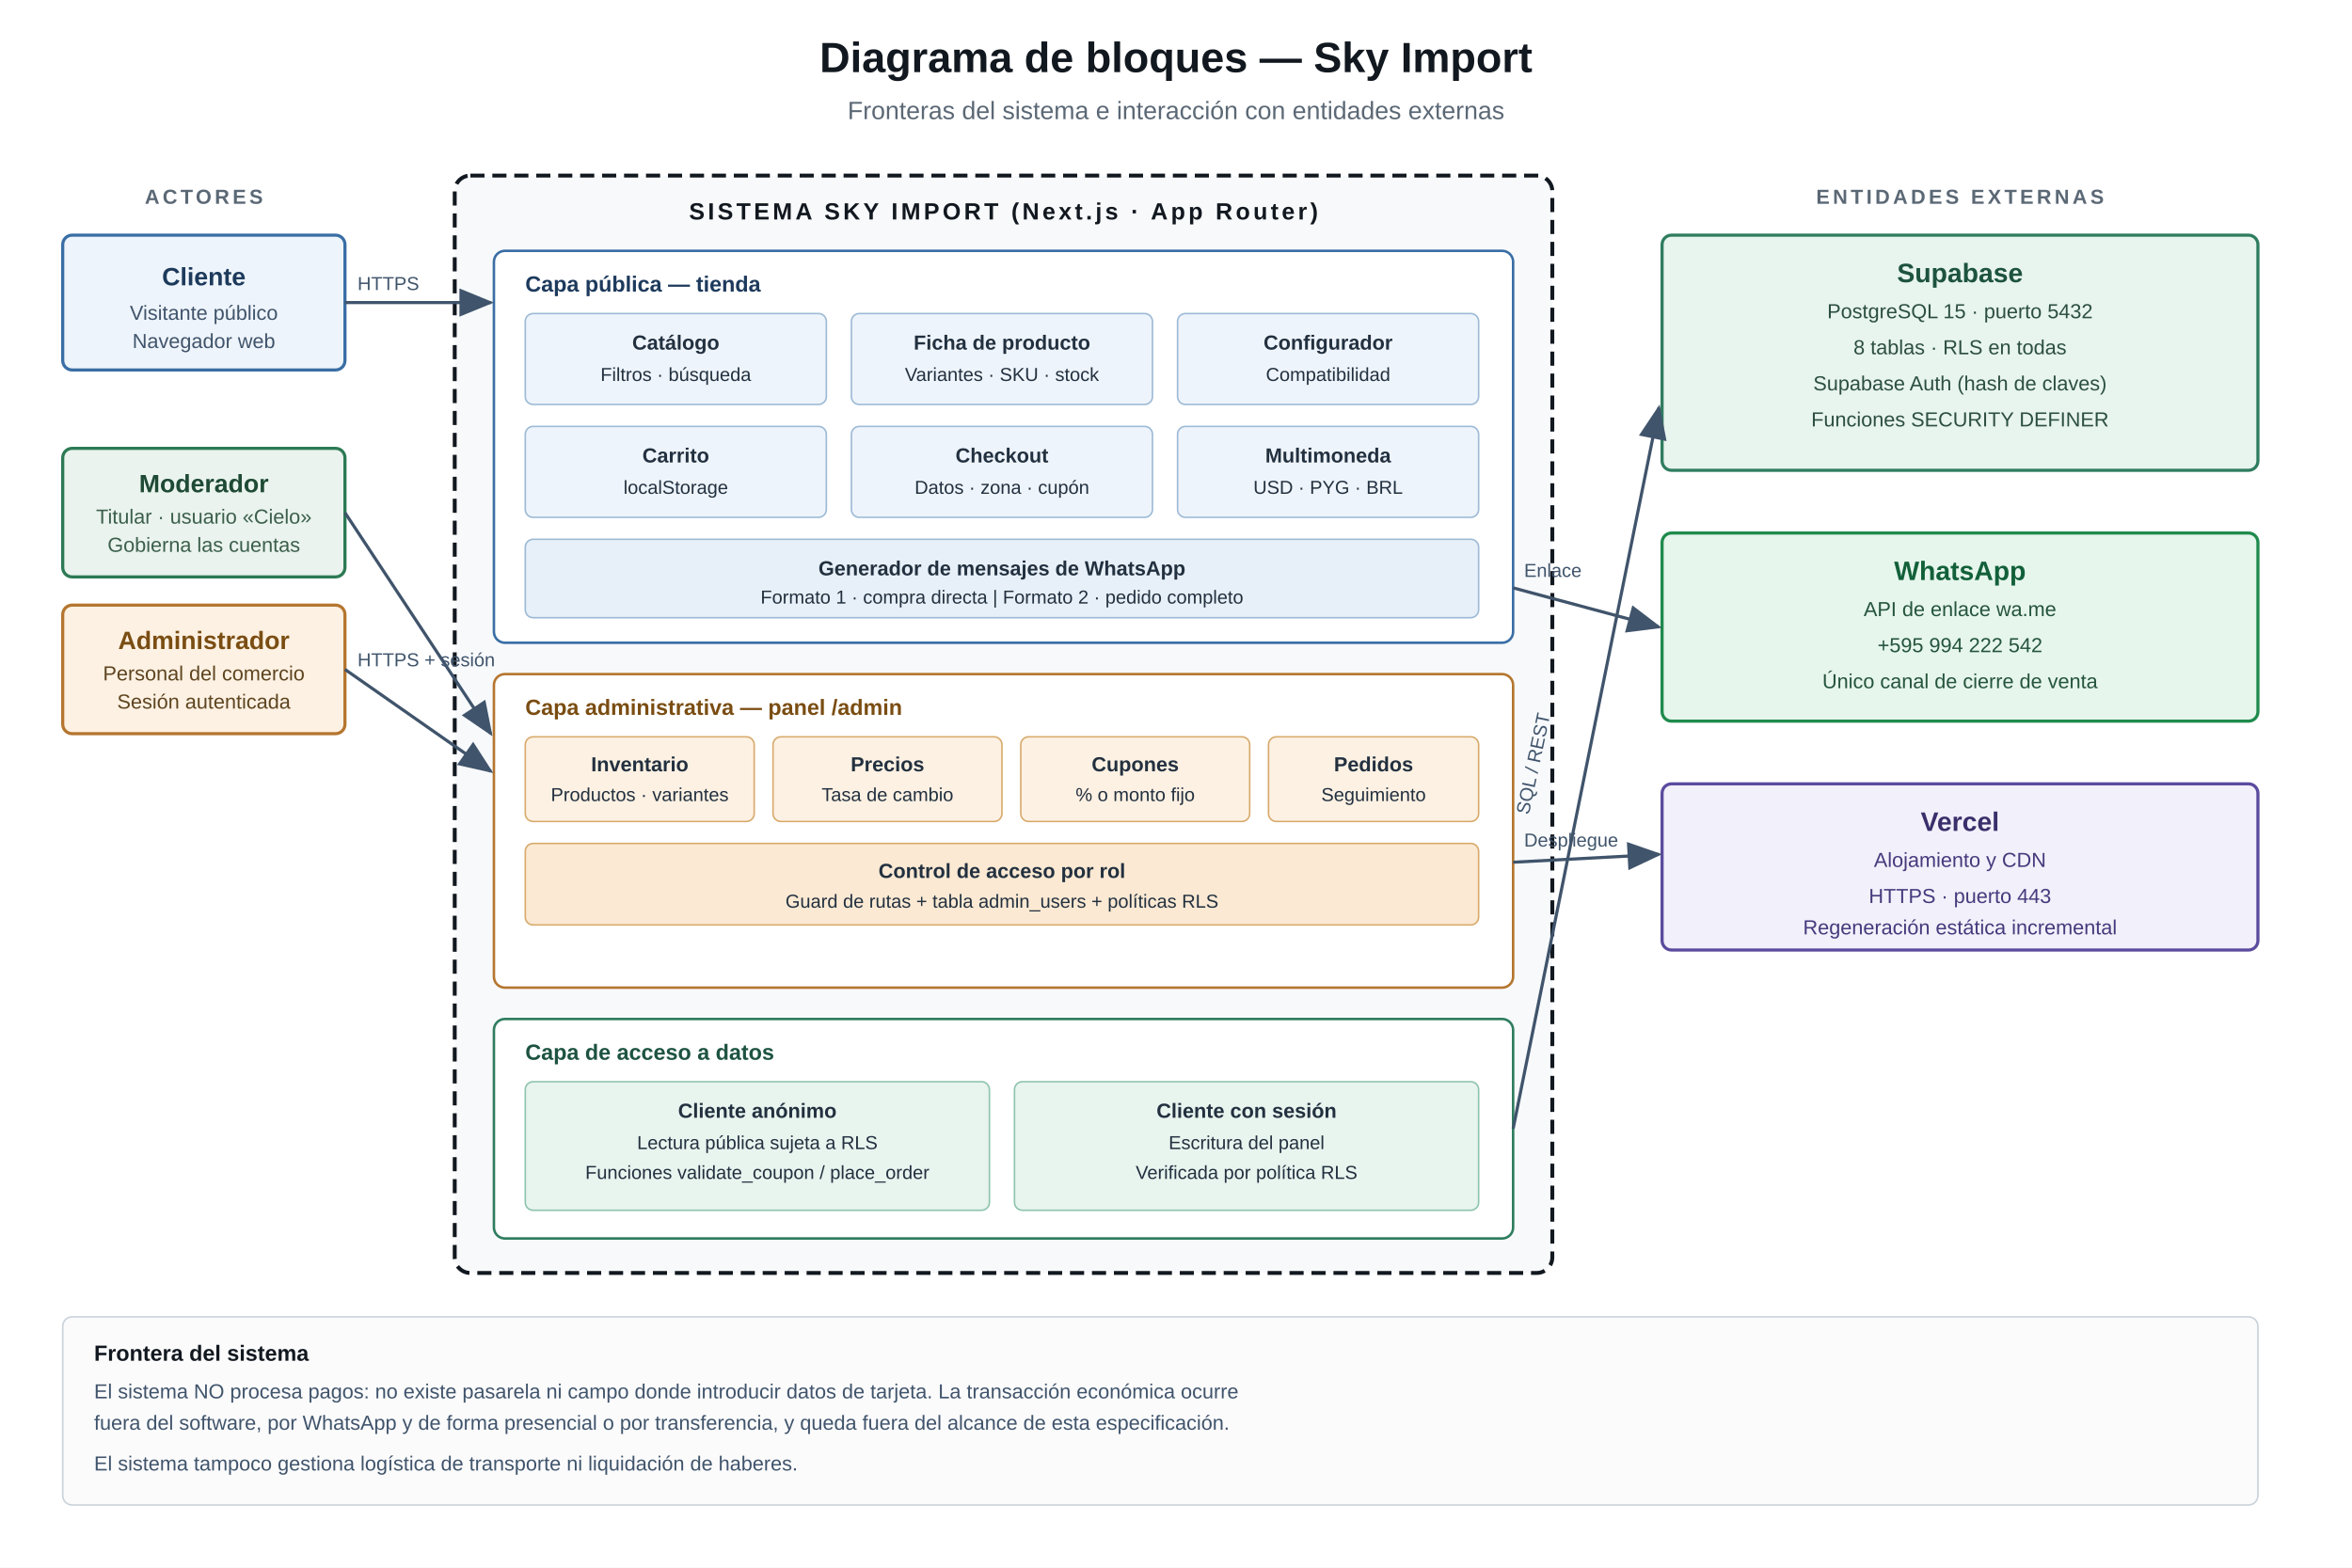
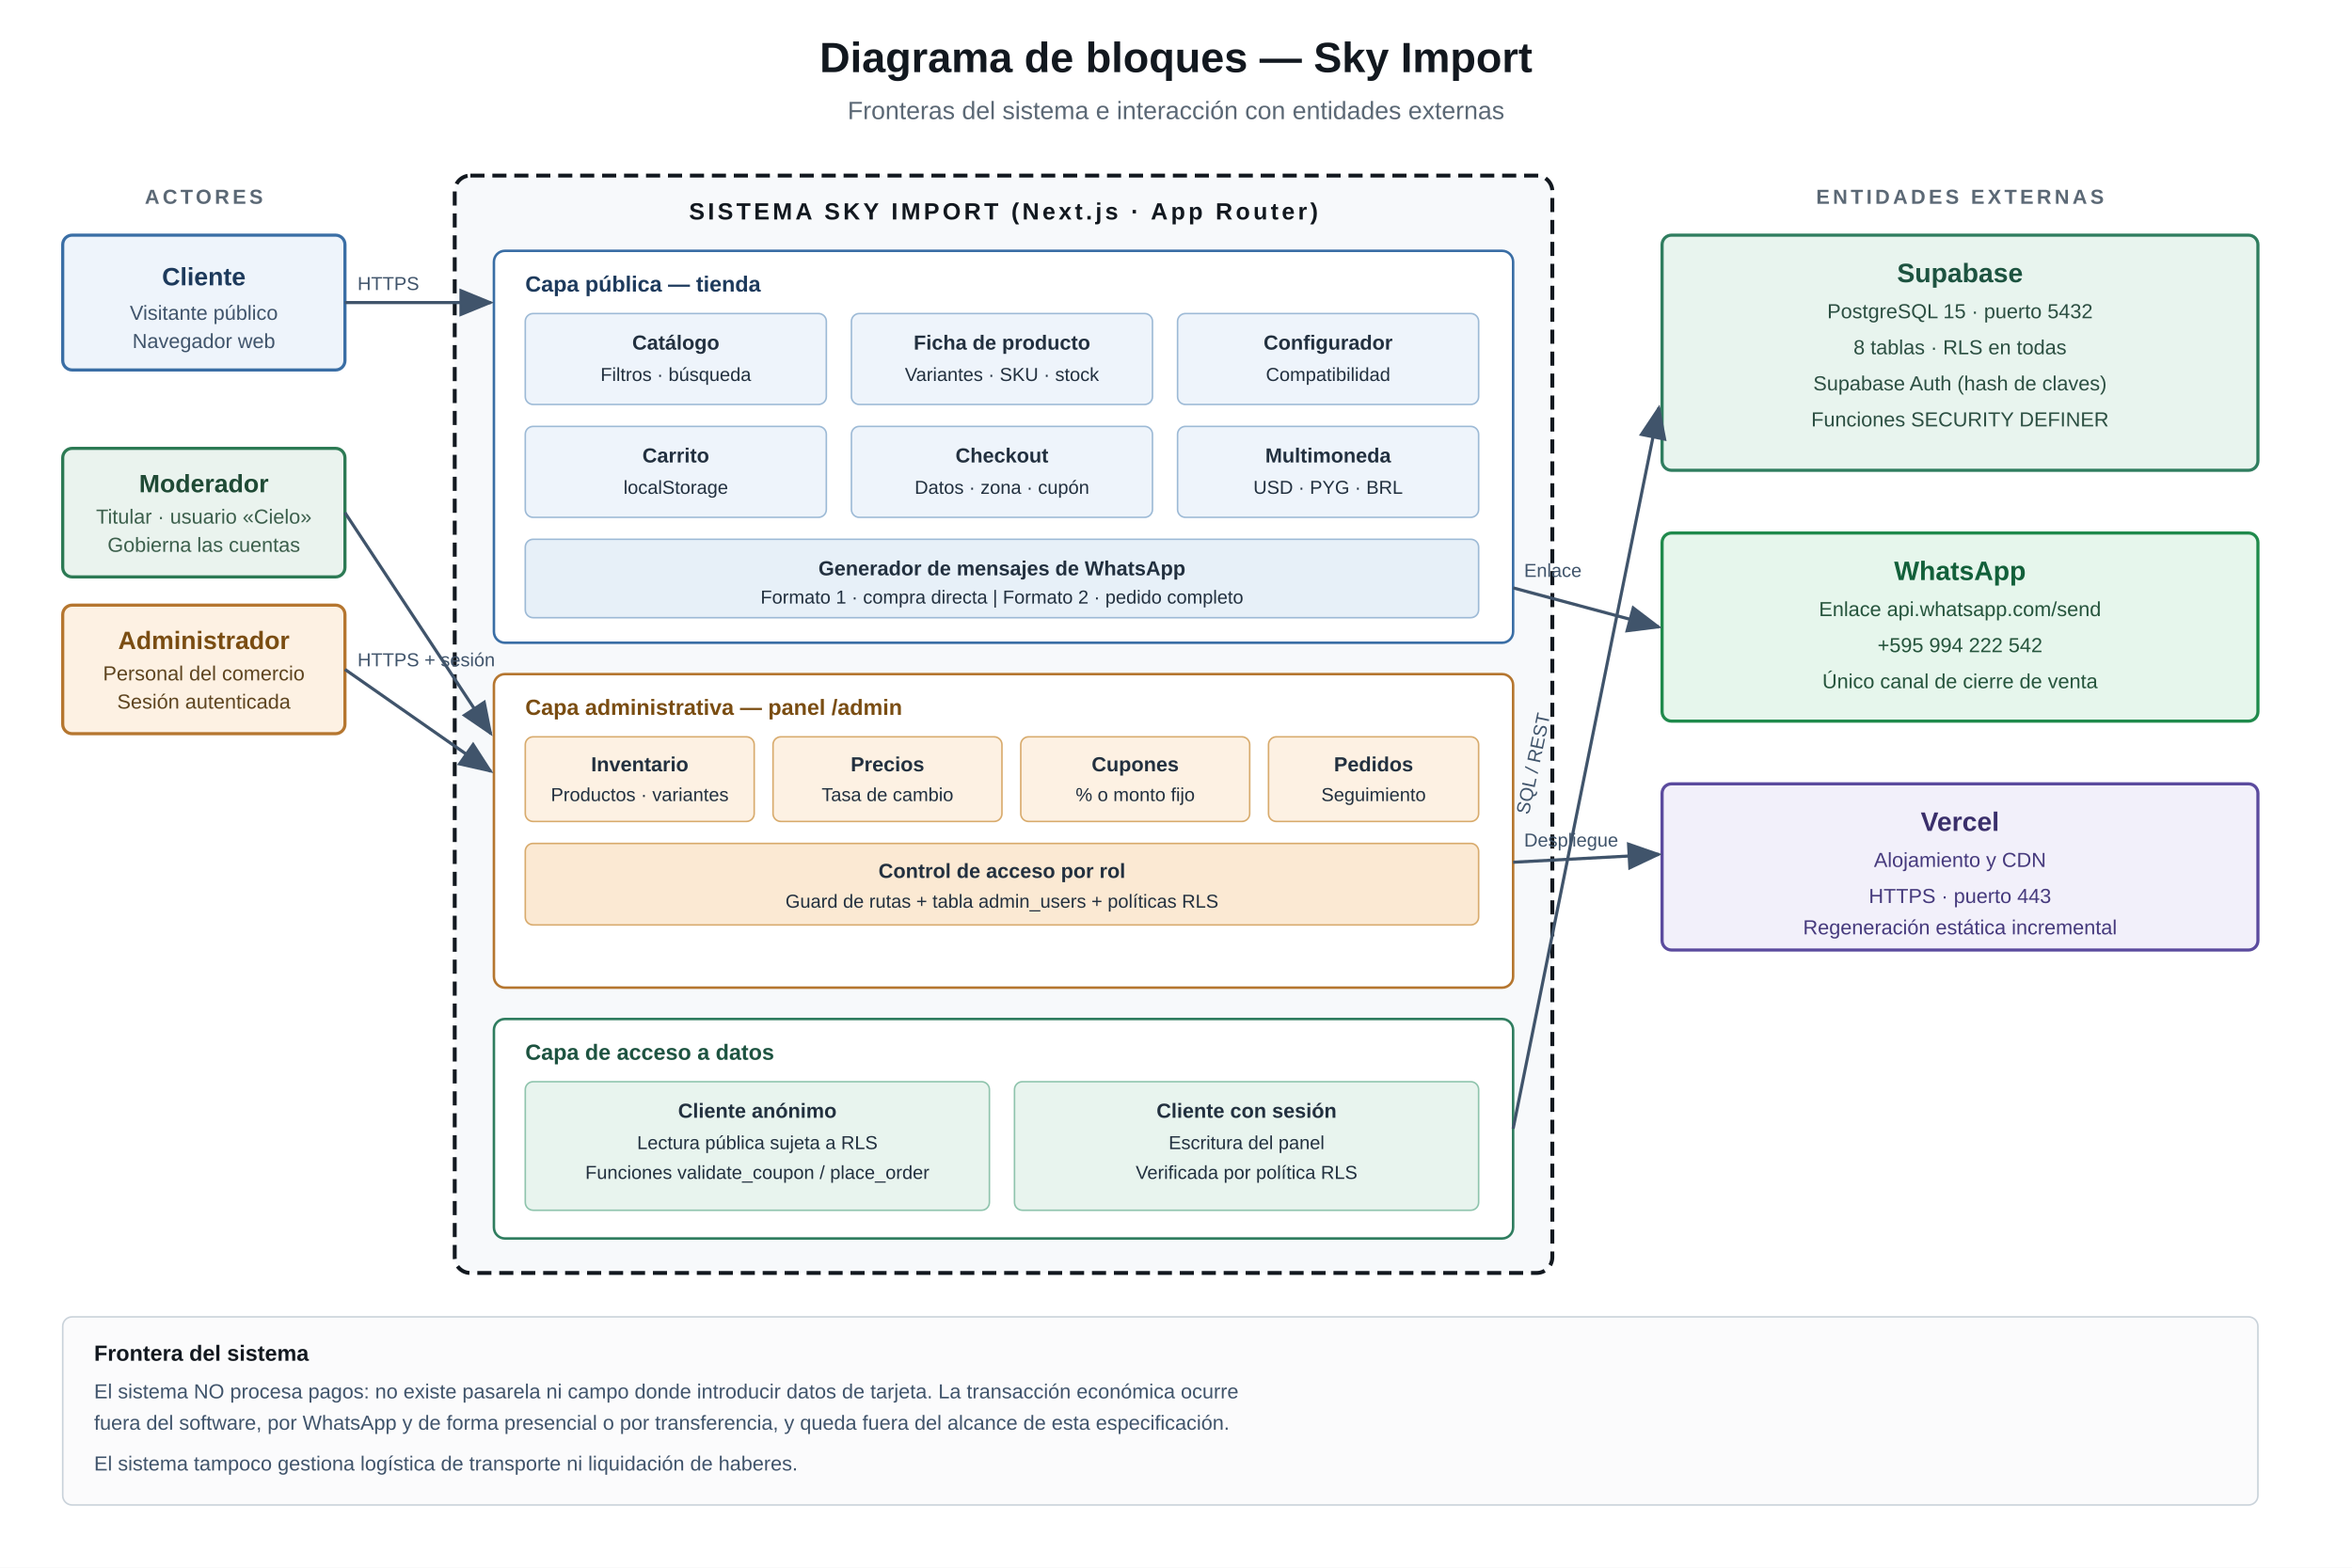
<svg xmlns="http://www.w3.org/2000/svg" width="1500" height="1000" viewBox="0 0 1500 1000" font-family="Segoe UI, Arial, sans-serif">
  <rect width="1500" height="1000" fill="#ffffff" />
  <text x="750" y="46" text-anchor="middle" font-size="27" font-weight="700" fill="#12181f">
    Diagrama de bloques — Sky Import
  </text>
  <text x="750" y="76" text-anchor="middle" font-size="16" fill="#5b6875">
    Fronteras del sistema e interacción con entidades externas
  </text>
  <text x="130" y="130" text-anchor="middle" font-size="13" font-weight="700" fill="#5b6875" letter-spacing="2">ACTORES</text>
  <g>
    <rect x="40" y="150" width="180" height="86" rx="6" fill="#eef4fb" stroke="#3a6ea5" stroke-width="2" />
    <text x="130" y="182" text-anchor="middle" font-size="16" font-weight="700" fill="#1d3a5c">Cliente</text>
    <text x="130" y="204" text-anchor="middle" font-size="13" fill="#40546b">Visitante público</text>
    <text x="130" y="222" text-anchor="middle" font-size="13" fill="#40546b">Navegador web</text>
  </g>
  <g>
    <rect x="40" y="286" width="180" height="82" rx="6" fill="#eaf3ee" stroke="#2c7a54" stroke-width="2" />
    <text x="130" y="314" text-anchor="middle" font-size="16" font-weight="700" fill="#1f4a35">Moderador</text>
    <text x="130" y="334" text-anchor="middle" font-size="13" fill="#3c5f4c">Titular · usuario «Cielo»</text>
    <text x="130" y="352" text-anchor="middle" font-size="13" fill="#3c5f4c">Gobierna las cuentas</text>
  </g>
  <g>
    <rect x="40" y="386" width="180" height="82" rx="6" fill="#fdf1e3" stroke="#b5762f" stroke-width="2" />
    <text x="130" y="414" text-anchor="middle" font-size="16" font-weight="700" fill="#7a4d12">Administrador</text>
    <text x="130" y="434" text-anchor="middle" font-size="13" fill="#5e4520">Personal del comercio</text>
    <text x="130" y="452" text-anchor="middle" font-size="13" fill="#5e4520">Sesión autenticada</text>
  </g>
  <rect x="290" y="112" width="700" height="700" rx="10" fill="#f7f9fb" stroke="#12181f" stroke-width="2.5" stroke-dasharray="9 5" />
  <text x="640" y="140" text-anchor="middle" font-size="15" font-weight="700" fill="#12181f" letter-spacing="2">
    SISTEMA SKY IMPORT (Next.js · App Router)
  </text>
  <rect x="315" y="160" width="650" height="250" rx="7" fill="#ffffff" stroke="#3a6ea5" stroke-width="1.6" />
  <text x="335" y="186" font-size="14" font-weight="700" fill="#1d3a5c">Capa pública — tienda</text>
  <g font-size="13" fill="#22303f">
    <rect x="335" y="200" width="192" height="58" rx="5" fill="#eef4fb" stroke="#9dbad6" />
    <text x="431" y="223" text-anchor="middle" font-weight="600">Catálogo</text>
    <text x="431" y="243" text-anchor="middle" font-size="12">Filtros · búsqueda</text>
    <rect x="543" y="200" width="192" height="58" rx="5" fill="#eef4fb" stroke="#9dbad6" />
    <text x="639" y="223" text-anchor="middle" font-weight="600">Ficha de producto</text>
    <text x="639" y="243" text-anchor="middle" font-size="12">Variantes · SKU · stock</text>
    <rect x="751" y="200" width="192" height="58" rx="5" fill="#eef4fb" stroke="#9dbad6" />
    <text x="847" y="223" text-anchor="middle" font-weight="600">Configurador</text>
    <text x="847" y="243" text-anchor="middle" font-size="12">Compatibilidad</text>
    <rect x="335" y="272" width="192" height="58" rx="5" fill="#eef4fb" stroke="#9dbad6" />
    <text x="431" y="295" text-anchor="middle" font-weight="600">Carrito</text>
    <text x="431" y="315" text-anchor="middle" font-size="12">localStorage</text>
    <rect x="543" y="272" width="192" height="58" rx="5" fill="#eef4fb" stroke="#9dbad6" />
    <text x="639" y="295" text-anchor="middle" font-weight="600">Checkout</text>
    <text x="639" y="315" text-anchor="middle" font-size="12">Datos · zona · cupón</text>
    <rect x="751" y="272" width="192" height="58" rx="5" fill="#eef4fb" stroke="#9dbad6" />
    <text x="847" y="295" text-anchor="middle" font-weight="600">Multimoneda</text>
    <text x="847" y="315" text-anchor="middle" font-size="12">USD · PYG · BRL</text>
    <rect x="335" y="344" width="608" height="50" rx="5" fill="#e7f0f8" stroke="#9dbad6" />
    <text x="639" y="367" text-anchor="middle" font-weight="600">Generador de mensajes de WhatsApp</text>
    <text x="639" y="385" text-anchor="middle" font-size="12">Formato 1 · compra directa    |    Formato 2 · pedido completo</text>
  </g>
  <rect x="315" y="430" width="650" height="200" rx="7" fill="#ffffff" stroke="#b5762f" stroke-width="1.6" />
  <text x="335" y="456" font-size="14" font-weight="700" fill="#7a4d12">Capa administrativa — panel /admin</text>
  <g font-size="13" fill="#22303f">
    <rect x="335" y="470" width="146" height="54" rx="5" fill="#fdf1e3" stroke="#d8ab6d" />
    <text x="408" y="492" text-anchor="middle" font-weight="600">Inventario</text>
    <text x="408" y="511" text-anchor="middle" font-size="12">Productos · variantes</text>
    <rect x="493" y="470" width="146" height="54" rx="5" fill="#fdf1e3" stroke="#d8ab6d" />
    <text x="566" y="492" text-anchor="middle" font-weight="600">Precios</text>
    <text x="566" y="511" text-anchor="middle" font-size="12">Tasa de cambio</text>
    <rect x="651" y="470" width="146" height="54" rx="5" fill="#fdf1e3" stroke="#d8ab6d" />
    <text x="724" y="492" text-anchor="middle" font-weight="600">Cupones</text>
    <text x="724" y="511" text-anchor="middle" font-size="12">% o monto fijo</text>
    <rect x="809" y="470" width="134" height="54" rx="5" fill="#fdf1e3" stroke="#d8ab6d" />
    <text x="876" y="492" text-anchor="middle" font-weight="600">Pedidos</text>
    <text x="876" y="511" text-anchor="middle" font-size="12">Seguimiento</text>
    <rect x="335" y="538" width="608" height="52" rx="5" fill="#fbe9d3" stroke="#d8ab6d" />
    <text x="639" y="560" text-anchor="middle" font-weight="600">Control de acceso por rol</text>
    <text x="639" y="579" text-anchor="middle" font-size="12">Guard de rutas + tabla admin_users + políticas RLS</text>
  </g>
  <rect x="315" y="650" width="650" height="140" rx="7" fill="#ffffff" stroke="#2f7d5f" stroke-width="1.6" />
  <text x="335" y="676" font-size="14" font-weight="700" fill="#1d5340">Capa de acceso a datos</text>
  <g font-size="13" fill="#22303f">
    <rect x="335" y="690" width="296" height="82" rx="5" fill="#e8f4ee" stroke="#8fc4ad" />
    <text x="483" y="713" text-anchor="middle" font-weight="600">Cliente anónimo</text>
    <text x="483" y="733" text-anchor="middle" font-size="12">Lectura pública sujeta a RLS</text>
    <text x="483" y="752" text-anchor="middle" font-size="12">Funciones validate_coupon / place_order</text>
    <rect x="647" y="690" width="296" height="82" rx="5" fill="#e8f4ee" stroke="#8fc4ad" />
    <text x="795" y="713" text-anchor="middle" font-weight="600">Cliente con sesión</text>
    <text x="795" y="733" text-anchor="middle" font-size="12">Escritura del panel</text>
    <text x="795" y="752" text-anchor="middle" font-size="12">Verificada por política RLS</text>
  </g>
  <text x="1250" y="130" text-anchor="middle" font-size="13" font-weight="700" fill="#5b6875" letter-spacing="2">ENTIDADES EXTERNAS</text>
  <g>
    <rect x="1060" y="150" width="380" height="150" rx="6" fill="#e8f4ee" stroke="#2f7d5f" stroke-width="2" />
    <text x="1250" y="180" text-anchor="middle" font-size="17" font-weight="700" fill="#1d5340">Supabase</text>
    <text x="1250" y="203" text-anchor="middle" font-size="13" fill="#2c4f42">PostgreSQL 15 · puerto 5432</text>
    <text x="1250" y="226" text-anchor="middle" font-size="13" fill="#2c4f42">8 tablas · RLS en todas</text>
    <text x="1250" y="249" text-anchor="middle" font-size="13" fill="#2c4f42">Supabase Auth (hash de claves)</text>
    <text x="1250" y="272" text-anchor="middle" font-size="13" fill="#2c4f42">Funciones SECURITY DEFINER</text>
  </g>
  <g>
    <rect x="1060" y="340" width="380" height="120" rx="6" fill="#e6f6ec" stroke="#1f8a4c" stroke-width="2" />
    <text x="1250" y="370" text-anchor="middle" font-size="17" font-weight="700" fill="#12603a">WhatsApp</text>
-     <text x="1250" y="393" text-anchor="middle" font-size="13" fill="#25543c">API de enlace wa.me</text>
+     <text x="1250" y="393" text-anchor="middle" font-size="13" fill="#25543c">Enlace api.whatsapp.com/send</text>
    <text x="1250" y="416" text-anchor="middle" font-size="13" fill="#25543c">+595 994 222 542</text>
    <text x="1250" y="439" text-anchor="middle" font-size="13" fill="#25543c">Único canal de cierre de venta</text>
  </g>
  <g>
    <rect x="1060" y="500" width="380" height="106" rx="6" fill="#f2f0fa" stroke="#5b4b9e" stroke-width="2" />
    <text x="1250" y="530" text-anchor="middle" font-size="17" font-weight="700" fill="#3a2f6b">Vercel</text>
    <text x="1250" y="553" text-anchor="middle" font-size="13" fill="#463a7d">Alojamiento y CDN</text>
    <text x="1250" y="576" text-anchor="middle" font-size="13" fill="#463a7d">HTTPS · puerto 443</text>
    <text x="1250" y="596" text-anchor="middle" font-size="13" fill="#463a7d">Regeneración estática incremental</text>
  </g>
  <defs>
    <marker id="f" markerWidth="11" markerHeight="9" refX="10" refY="4.5" orient="auto">
      <polygon points="0 0, 11 4.5, 0 9" fill="#40546b" />
    </marker>
  </defs>
  <g stroke="#40546b" stroke-width="2" fill="none" marker-end="url(#f)">
    <path d="M220 193 L 313 193" />
    <path d="M220 327 L 313 468" />
    <path d="M220 427 L 313 492" />
    <path d="M965 720 L 1058 260" />
    <path d="M965 375 L 1058 400" />
    <path d="M965 550 L 1058 545" />
  </g>
  <g font-size="12" fill="#40546b">
    <text x="228" y="185">HTTPS</text>
    <text x="228" y="425">HTTPS + sesión</text>
    <text x="975" y="520" transform="rotate(-78 975 520)">SQL / REST</text>
    <text x="972" y="368">Enlace</text>
    <text x="972" y="540">Despliegue</text>
  </g>
  <rect x="40" y="840" width="1400" height="120" rx="6" fill="#fbfbfc" stroke="#c9d2da" />
  <text x="60" y="868" font-size="14" font-weight="700" fill="#12181f">Frontera del sistema</text>
  <text x="60" y="892" font-size="13" fill="#40546b">El sistema NO procesa pagos: no existe pasarela ni campo donde introducir datos de tarjeta. La transacción económica ocurre</text>
  <text x="60" y="912" font-size="13" fill="#40546b">fuera del software, por WhatsApp y de forma presencial o por transferencia, y queda fuera del alcance de esta especificación.</text>
  <text x="60" y="938" font-size="13" fill="#40546b">El sistema tampoco gestiona logística de transporte ni liquidación de haberes.</text>
</svg>
